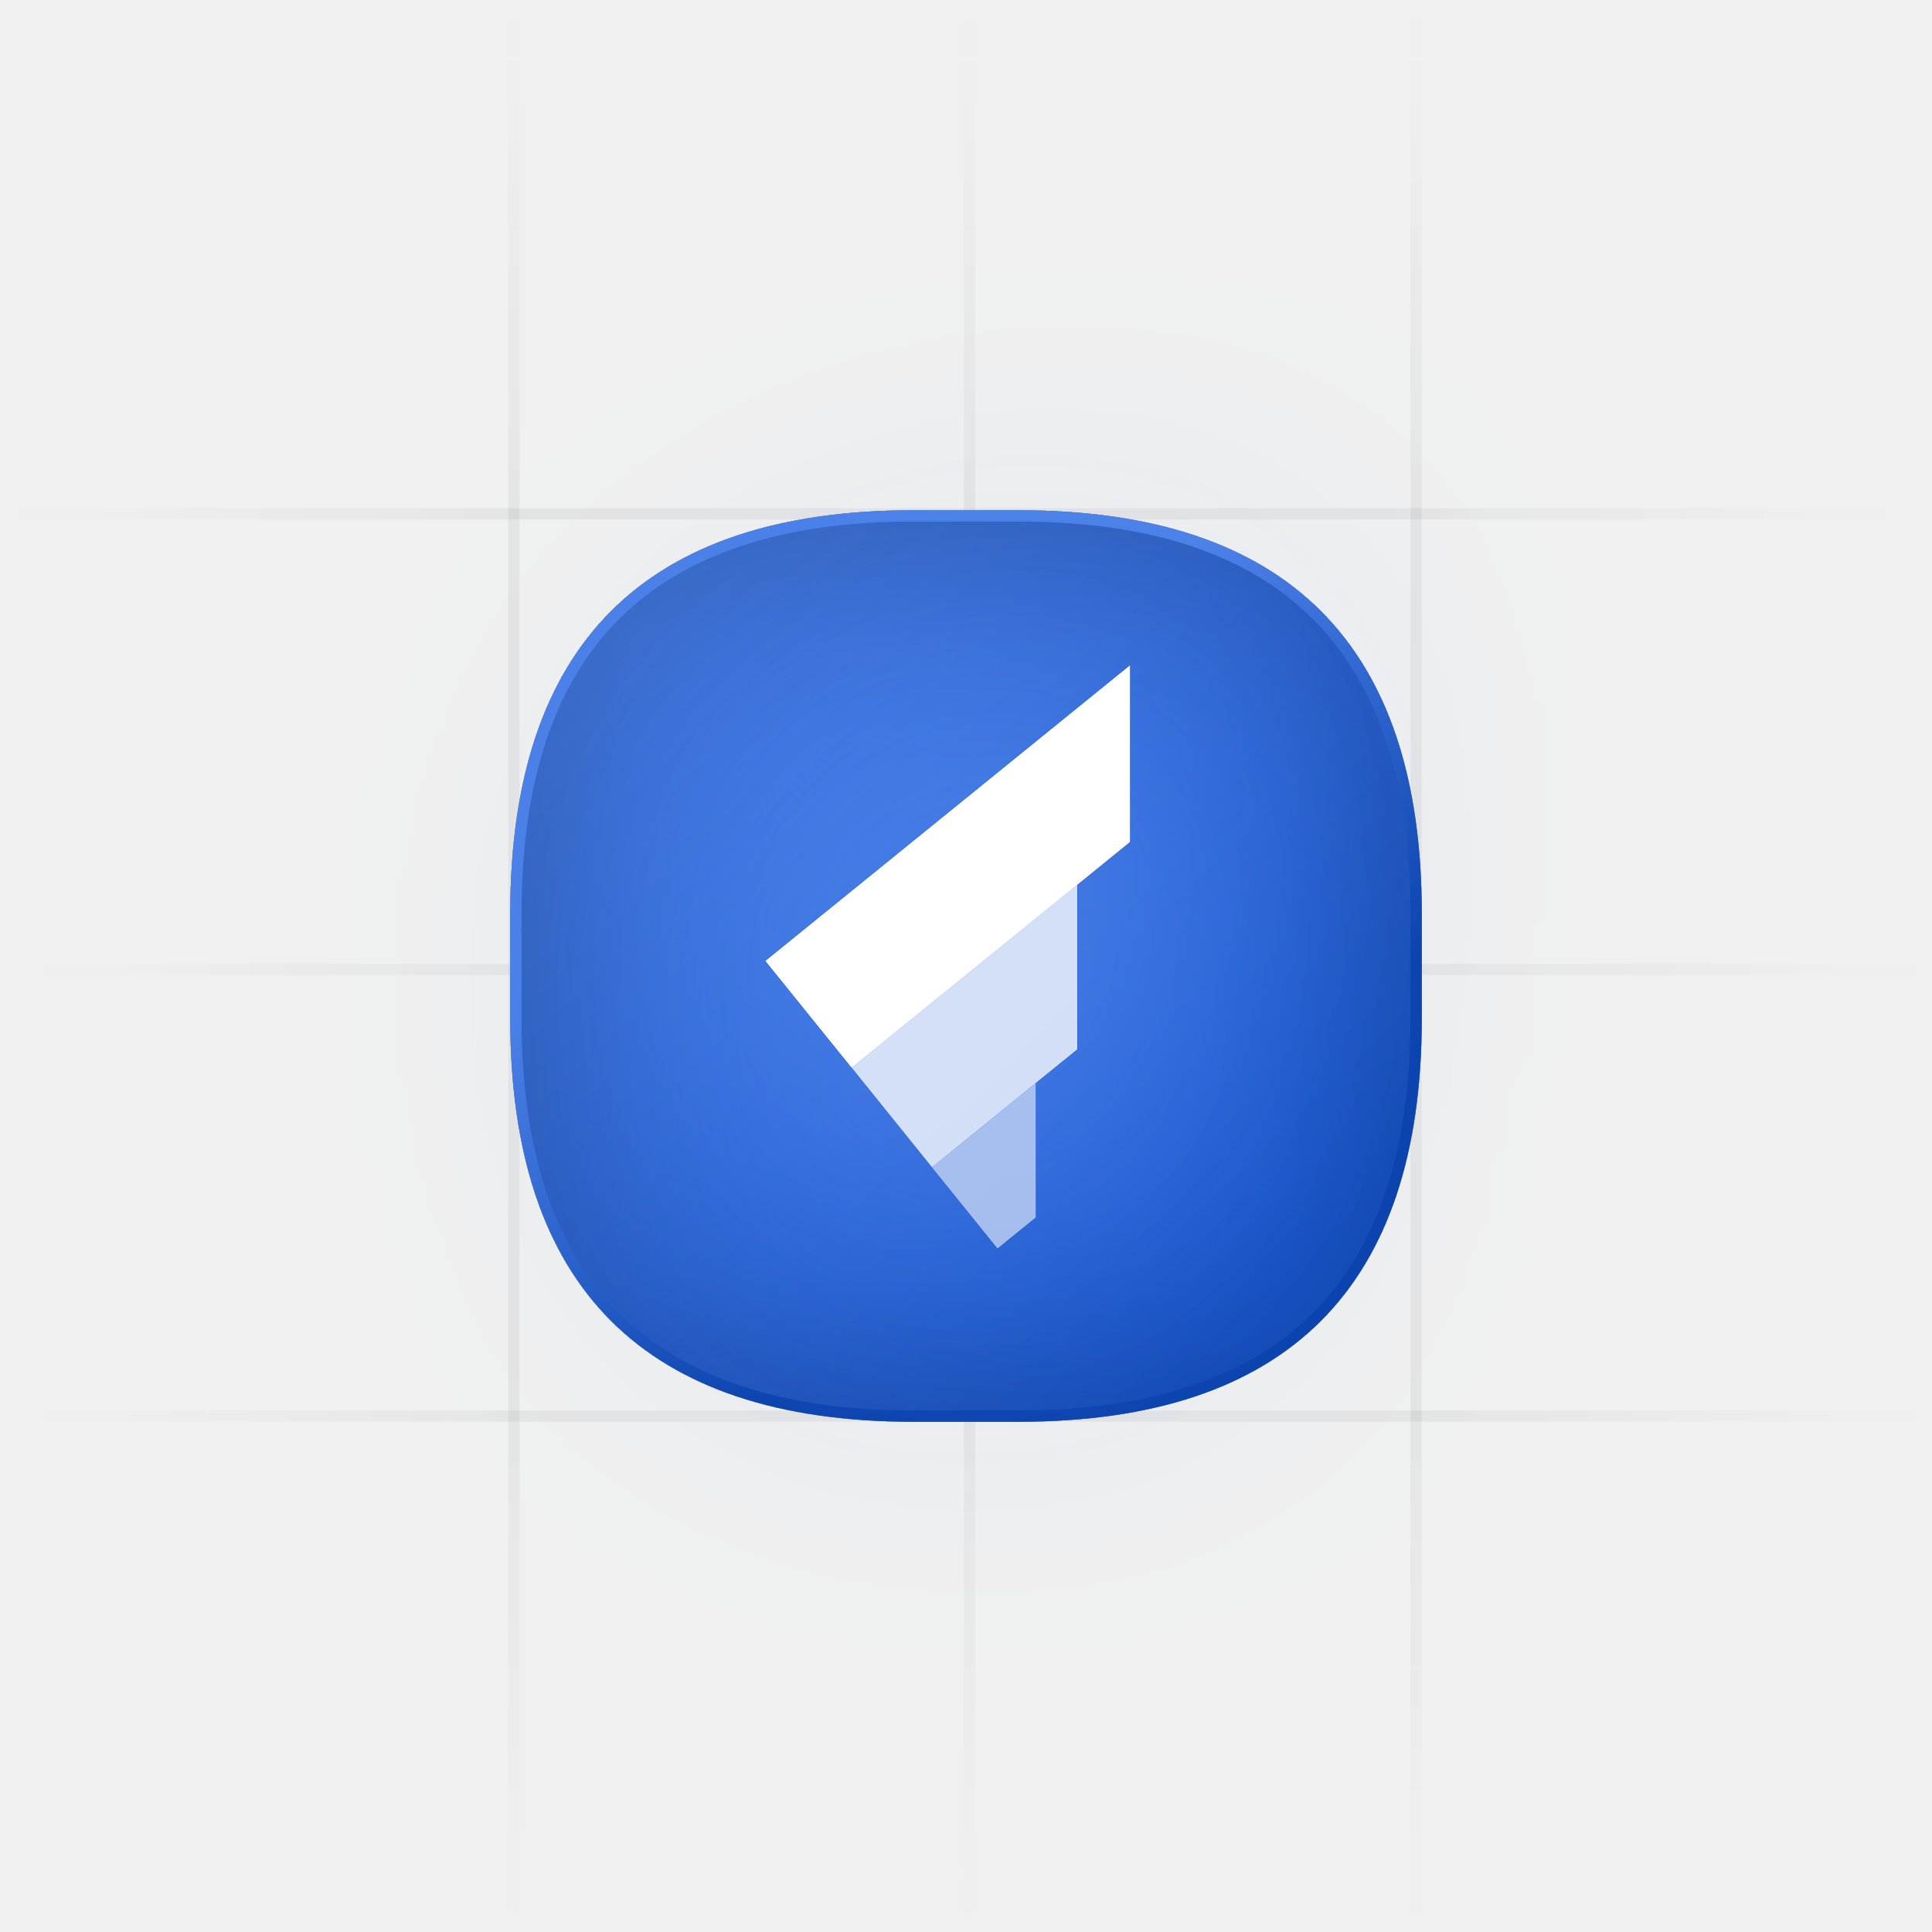
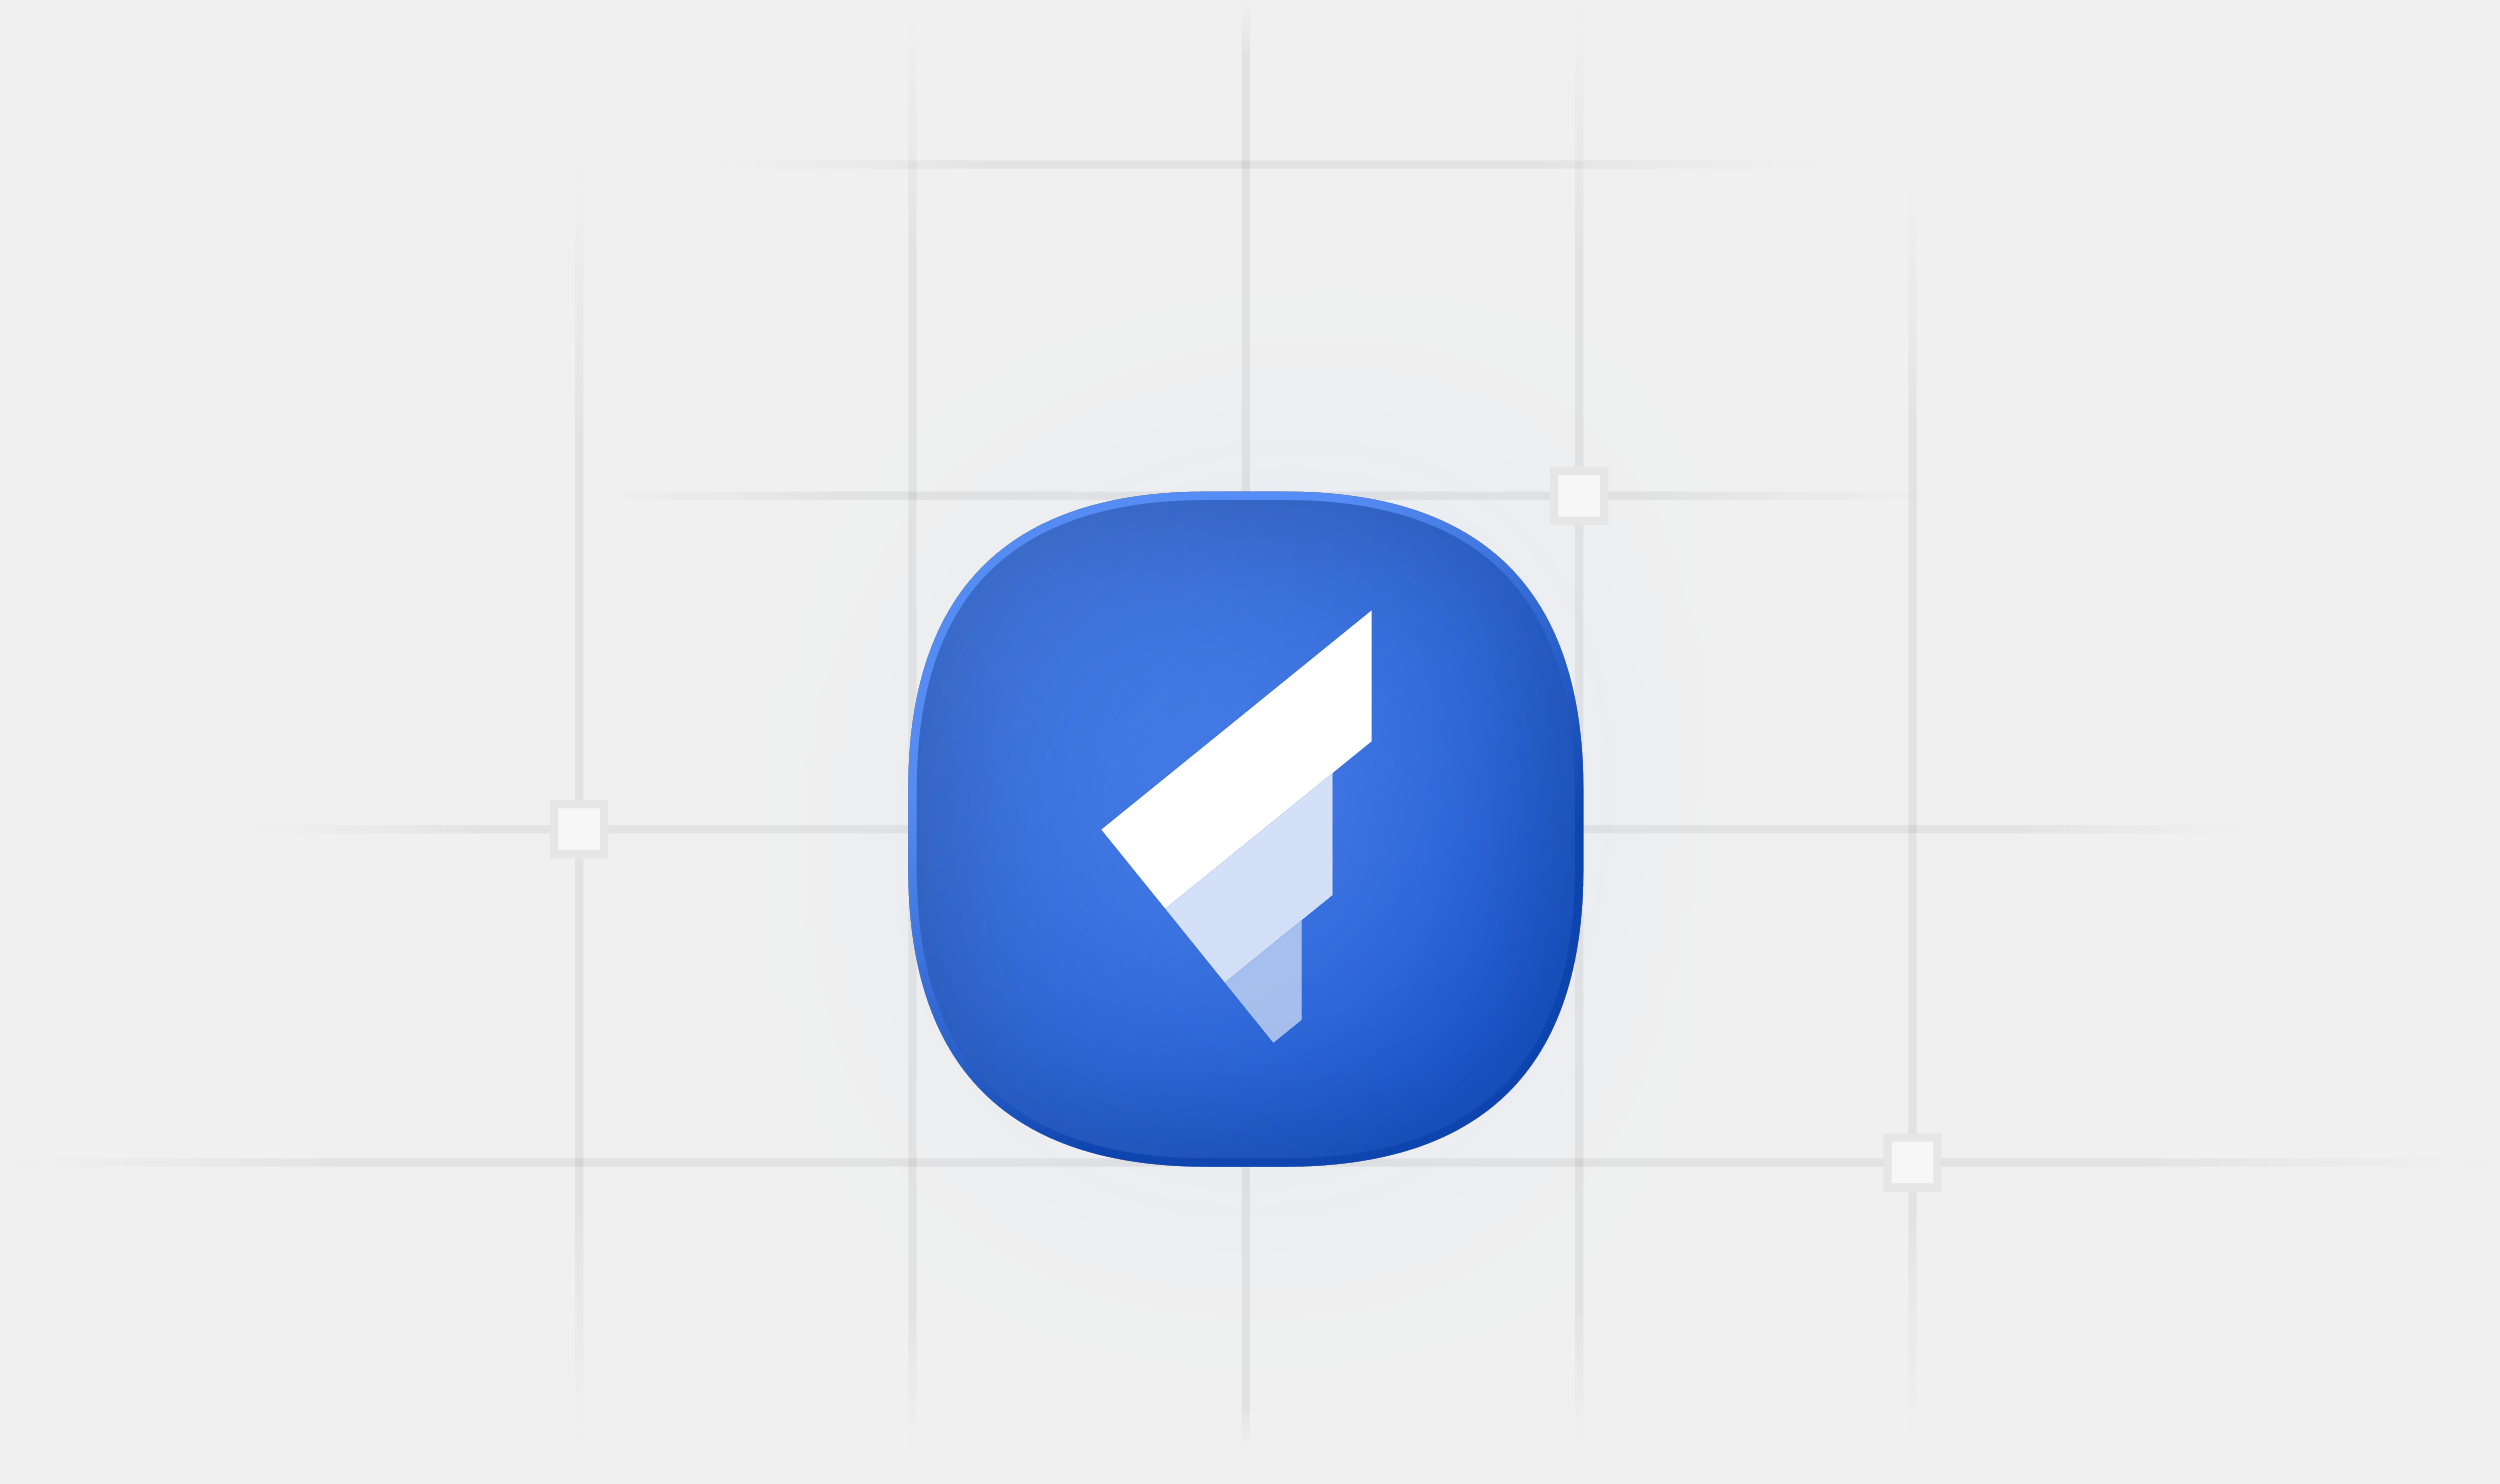
- <svg xmlns="http://www.w3.org/2000/svg" width="172" height="172" fill="none">
-   <path stroke="url(#a)" stroke-opacity=".05" d="M45.75 172V0" />
-   <path stroke="url(#b)" stroke-opacity=".05" d="M86.31 172V0" />
-   <path stroke="url(#c)" stroke-opacity=".05" d="M126.07 172V0" />
-   <path stroke="url(#d)" stroke-opacity=".05" d="M0 45.75h169.57" />
-   <path stroke="url(#e)" stroke-opacity=".05" d="M2.43 126.07H172" />
-   <path stroke="url(#f)" stroke-opacity=".05" d="M2.43 86.31H172" />
-   <g filter="url(#g)">
-     <path fill="url(#h)" d="M81.33 126.57c-23.93 0-35.9-11.97-35.9-35.9v-9.34c0-23.93 11.97-35.9 35.9-35.9h9.34c23.93 0 35.9 11.97 35.9 35.9v9.34c0 23.93-11.97 35.9-35.9 35.9h-9.34Z" />
+ <svg xmlns="http://www.w3.org/2000/svg" width="300" height="178" fill="none">
+   <path stroke="url(#a)" stroke-opacity=".06" d="M109.5 174V0" />
+   <path stroke="url(#b)" stroke-opacity=".06" d="M69.5 174V0" />
+   <path stroke="url(#c)" stroke-opacity=".06" d="M149.5 174V0" />
+   <path stroke="url(#d)" stroke-opacity=".06" d="M189.5 174V0" />
+   <path stroke="url(#e)" stroke-opacity=".06" d="M229.5 174V0" />
+   <path stroke="url(#f)" stroke-opacity=".06" d="M0 139.5h300" />
+   <path stroke="url(#g)" stroke-opacity=".06" d="M30 99.5h240" />
+   <path stroke="url(#h)" stroke-opacity=".06" d="M44 59.5h212" />
+   <path stroke="url(#i)" stroke-opacity=".06" d="M64 19.75h172" />
+   <g filter="url(#j)">
+     <path fill="url(#k)" d="M144.84 140c-23.9 0-35.84-11.95-35.84-35.84v-9.32C109 70.94 120.95 59 144.84 59h9.32C178.06 59 190 70.95 190 94.84v9.32c0 23.9-11.95 35.84-35.84 35.84h-9.32Z" />
  </g>
-   <path stroke="url(#i)" d="M81.33 126.07c-11.89 0-20.71-2.98-26.57-8.83-5.85-5.86-8.83-14.68-8.83-26.57v-9.34c0-11.89 2.98-20.71 8.83-26.57 5.86-5.85 14.68-8.83 26.57-8.83h9.34c11.89 0 20.71 2.98 26.57 8.83 5.85 5.86 8.83 14.68 8.83 26.57v9.34c0 11.89-2.98 20.71-8.83 26.57-5.86 5.85-14.68 8.83-26.57 8.83h-9.34Z" />
-   <g fill="#fff" filter="url(#j)">
-     <path d="m75.83 95.06 20.09-16.3 4.68-3.8V59.23L68.14 85.55l7.68 9.51Z" />
-     <path fill-opacity=".8" d="m82.97 103.92 9.24-7.5 3.7-3V78.76l-20.08 16.3 7.14 8.86Z" />
-     <path fill-opacity=".6" d="m88.8 111.15 3.41-2.76V96.43l-9.24 7.5 5.83 7.22Z" />
+   <path stroke="url(#l)" d="M144.84 139.5c-11.87 0-20.68-2.97-26.53-8.81-5.84-5.85-8.81-14.66-8.81-26.53v-9.32c0-11.87 2.97-20.68 8.81-26.53 5.85-5.84 14.66-8.81 26.53-8.81h9.32c11.87 0 20.68 2.97 26.53 8.81 5.84 5.85 8.81 14.66 8.81 26.53v9.32c0 11.87-2.97 20.68-8.81 26.53-5.85 5.84-14.66 8.81-26.53 8.81h-9.32Z" />
+   <g fill="#fff" filter="url(#m)">
+     <path d="m139.83 109.06 20.09-16.3 4.68-3.8V73.23l-32.45 26.32 7.68 9.51Z" />
+     <path fill-opacity=".8" d="m146.97 117.92 9.24-7.5 3.7-3V92.76l-20.08 16.3 7.14 8.86Z" />
+     <path fill-opacity=".6" d="m152.8 125.15 3.41-2.76v-11.96l-9.24 7.5 5.83 7.22Z" />
  </g>
+   <path fill="#F7F7F7" stroke="#E6E6E6" d="M66.5 96.5h6v6h-6zM186.5 56.5h6v6h-6zM226.5 136.5h6v6h-6z" />
  <defs>
-     <linearGradient id="a" x1="46.75" x2="46.75" y1="0" y2="172" gradientUnits="userSpaceOnUse">
+     <linearGradient id="a" x1="110.5" x2="110.5" y1="0" y2="174" gradientUnits="userSpaceOnUse">
      <stop stop-color="#666" stop-opacity="0" />
+       <stop offset=".18" />
+       <stop offset=".9" />
+       <stop offset="1" stop-color="#666" stop-opacity="0" />
+     </linearGradient>
+     <linearGradient id="b" x1="70.5" x2="70.5" y1="0" y2="174" gradientUnits="userSpaceOnUse">
+       <stop offset=".11" stop-color="#666" stop-opacity="0" />
+       <stop offset=".31" />
+       <stop offset=".83" />
+       <stop offset="1" stop-color="#666" stop-opacity="0" />
+     </linearGradient>
+     <linearGradient id="c" x1="150.5" x2="150.5" y1="0" y2="174" gradientUnits="userSpaceOnUse">
+       <stop stop-color="#666" stop-opacity="0" />
+       <stop offset=".04" />
+       <stop offset=".97" />
+       <stop offset="1" stop-color="#666" stop-opacity="0" />
+     </linearGradient>
+     <linearGradient id="d" x1="190.5" x2="190.5" y1="0" y2="174" gradientUnits="userSpaceOnUse">
+       <stop stop-color="#666" stop-opacity="0" />
+       <stop offset=".18" />
+       <stop offset=".9" />
+       <stop offset="1" stop-color="#666" stop-opacity="0" />
+     </linearGradient>
+     <linearGradient id="e" x1="230.5" x2="230.5" y1="0" y2="174" gradientUnits="userSpaceOnUse">
+       <stop offset=".12" stop-color="#666" stop-opacity="0" />
+       <stop offset=".3" />
+       <stop offset=".83" />
+       <stop offset="1" stop-color="#666" stop-opacity="0" />
+     </linearGradient>
+     <linearGradient id="f" x1="300" x2="0" y1="140.5" y2="140.5" gradientUnits="userSpaceOnUse">
+       <stop stop-color="#666" stop-opacity="0" />
+       <stop offset=".15" />
+       <stop offset=".86" />
+       <stop offset="1" stop-color="#666" stop-opacity="0" />
+     </linearGradient>
+     <linearGradient id="g" x1="270" x2="30" y1="100.5" y2="100.5" gradientUnits="userSpaceOnUse">
+       <stop stop-color="#666" stop-opacity="0" />
+       <stop offset=".12" />
+       <stop offset=".88" />
+       <stop offset="1" stop-color="#666" stop-opacity="0" />
+     </linearGradient>
+     <linearGradient id="h" x1="256" x2="44" y1="60.5" y2="60.5" gradientUnits="userSpaceOnUse">
+       <stop offset=".1" stop-color="#666" stop-opacity="0" />
      <stop offset=".27" />
      <stop offset=".73" />
-       <stop offset="1" stop-color="#666" stop-opacity="0" />
+       <stop offset=".88" stop-color="#666" stop-opacity="0" />
    </linearGradient>
-     <linearGradient id="b" x1="87.31" x2="87.31" y1="0" y2="172" gradientUnits="userSpaceOnUse">
-       <stop stop-color="#666" stop-opacity="0" />
-       <stop offset=".27" />
-       <stop offset=".73" />
-       <stop offset="1" stop-color="#666" stop-opacity="0" />
+     <linearGradient id="i" x1="236" x2="64" y1="20.75" y2="20.75" gradientUnits="userSpaceOnUse">
+       <stop offset=".1" stop-color="#666" stop-opacity="0" />
+       <stop offset=".31" />
+       <stop offset=".67" />
+       <stop offset=".88" stop-color="#666" stop-opacity="0" />
    </linearGradient>
-     <linearGradient id="c" x1="127.07" x2="127.07" y1="0" y2="172" gradientUnits="userSpaceOnUse">
-       <stop stop-color="#666" stop-opacity="0" />
-       <stop offset=".27" />
-       <stop offset=".73" />
-       <stop offset="1" stop-color="#666" stop-opacity="0" />
-     </linearGradient>
-     <linearGradient id="d" x1="169.57" x2="0" y1="46.75" y2="46.75" gradientUnits="userSpaceOnUse">
-       <stop stop-color="#666" stop-opacity="0" />
-       <stop offset=".27" />
-       <stop offset=".73" />
-       <stop offset="1" stop-color="#666" stop-opacity="0" />
-     </linearGradient>
-     <linearGradient id="e" x1="172" x2="2.43" y1="127.07" y2="127.07" gradientUnits="userSpaceOnUse">
-       <stop stop-color="#666" stop-opacity="0" />
-       <stop offset=".27" />
-       <stop offset=".73" />
-       <stop offset="1" stop-color="#666" stop-opacity="0" />
-     </linearGradient>
-     <linearGradient id="f" x1="172" x2="2.43" y1="87.31" y2="87.31" gradientUnits="userSpaceOnUse">
-       <stop stop-color="#666" stop-opacity="0" />
-       <stop offset=".27" />
-       <stop offset=".73" />
-       <stop offset="1" stop-color="#666" stop-opacity="0" />
-     </linearGradient>
-     <linearGradient id="h" x1="54.36" x2="113.58" y1="54.36" y2="116.02" gradientUnits="userSpaceOnUse">
+     <linearGradient id="k" x1="117.91" x2="177.04" y1="67.91" y2="129.47" gradientUnits="userSpaceOnUse">
      <stop stop-color="#4178E3" />
      <stop offset="1" stop-color="#1554CF" />
    </linearGradient>
-     <linearGradient id="i" x1="64.5" x2="116.42" y1="46.65" y2="122.51" gradientUnits="userSpaceOnUse">
-       <stop offset=".28" stop-color="#497FE7" />
-       <stop offset=".72" stop-color="#0941AD" />
+     <linearGradient id="l" x1="128.03" x2="179.88" y1="60.22" y2="135.95" gradientUnits="userSpaceOnUse">
+       <stop offset=".2" stop-color="#548BF4" />
+       <stop offset=".72" stop-color="#0940AB" />
    </linearGradient>
-     <filter id="g" width="81.13" height="81.13" x="45.43" y="45.43" color-interpolation-filters="sRGB" filterUnits="userSpaceOnUse">
+     <filter id="j" width="81" height="81" x="109" y="59" color-interpolation-filters="sRGB" filterUnits="userSpaceOnUse">
      <feFlood flood-opacity="0" result="BackgroundImageFix" />
      <feBlend in="SourceGraphic" in2="BackgroundImageFix" result="shape" />
      <feColorMatrix in="SourceAlpha" result="hardAlpha" values="0 0 0 0 0 0 0 0 0 0 0 0 0 0 0 0 0 0 127 0" />
      <feOffset />
      <feGaussianBlur stdDeviation="12" />
      <feComposite in2="hardAlpha" k2="-1" k3="1" operator="arithmetic" />
      <feColorMatrix values="0 0 0 0 0 0 0 0 0 0 0 0 0 0 0 0 0 0 0.2 0" />
-       <feBlend in2="shape" result="effect1_innerShadow_107_582" />
+       <feBlend in2="shape" result="effect1_innerShadow_114_320" />
    </filter>
-     <filter id="j" width="112.45" height="131.93" x="28.15" y="19.23" color-interpolation-filters="sRGB" filterUnits="userSpaceOnUse">
+     <filter id="m" width="112.45" height="131.93" x="92.15" y="33.23" color-interpolation-filters="sRGB" filterUnits="userSpaceOnUse">
      <feFlood flood-opacity="0" result="BackgroundImageFix" />
      <feColorMatrix in="SourceAlpha" result="hardAlpha" values="0 0 0 0 0 0 0 0 0 0 0 0 0 0 0 0 0 0 127 0" />
      <feOffset />
      <feGaussianBlur stdDeviation="20" />
      <feComposite in2="hardAlpha" operator="out" />
      <feColorMatrix values="0 0 0 0 0.498 0 0 0 0 0.669 0 0 0 0 1 0 0 0 1 0" />
-       <feBlend in2="BackgroundImageFix" result="effect1_dropShadow_107_582" />
-       <feBlend in="SourceGraphic" in2="effect1_dropShadow_107_582" result="shape" />
+       <feBlend in2="BackgroundImageFix" result="effect1_dropShadow_114_320" />
+       <feBlend in="SourceGraphic" in2="effect1_dropShadow_114_320" result="shape" />
    </filter>
  </defs>
</svg>
